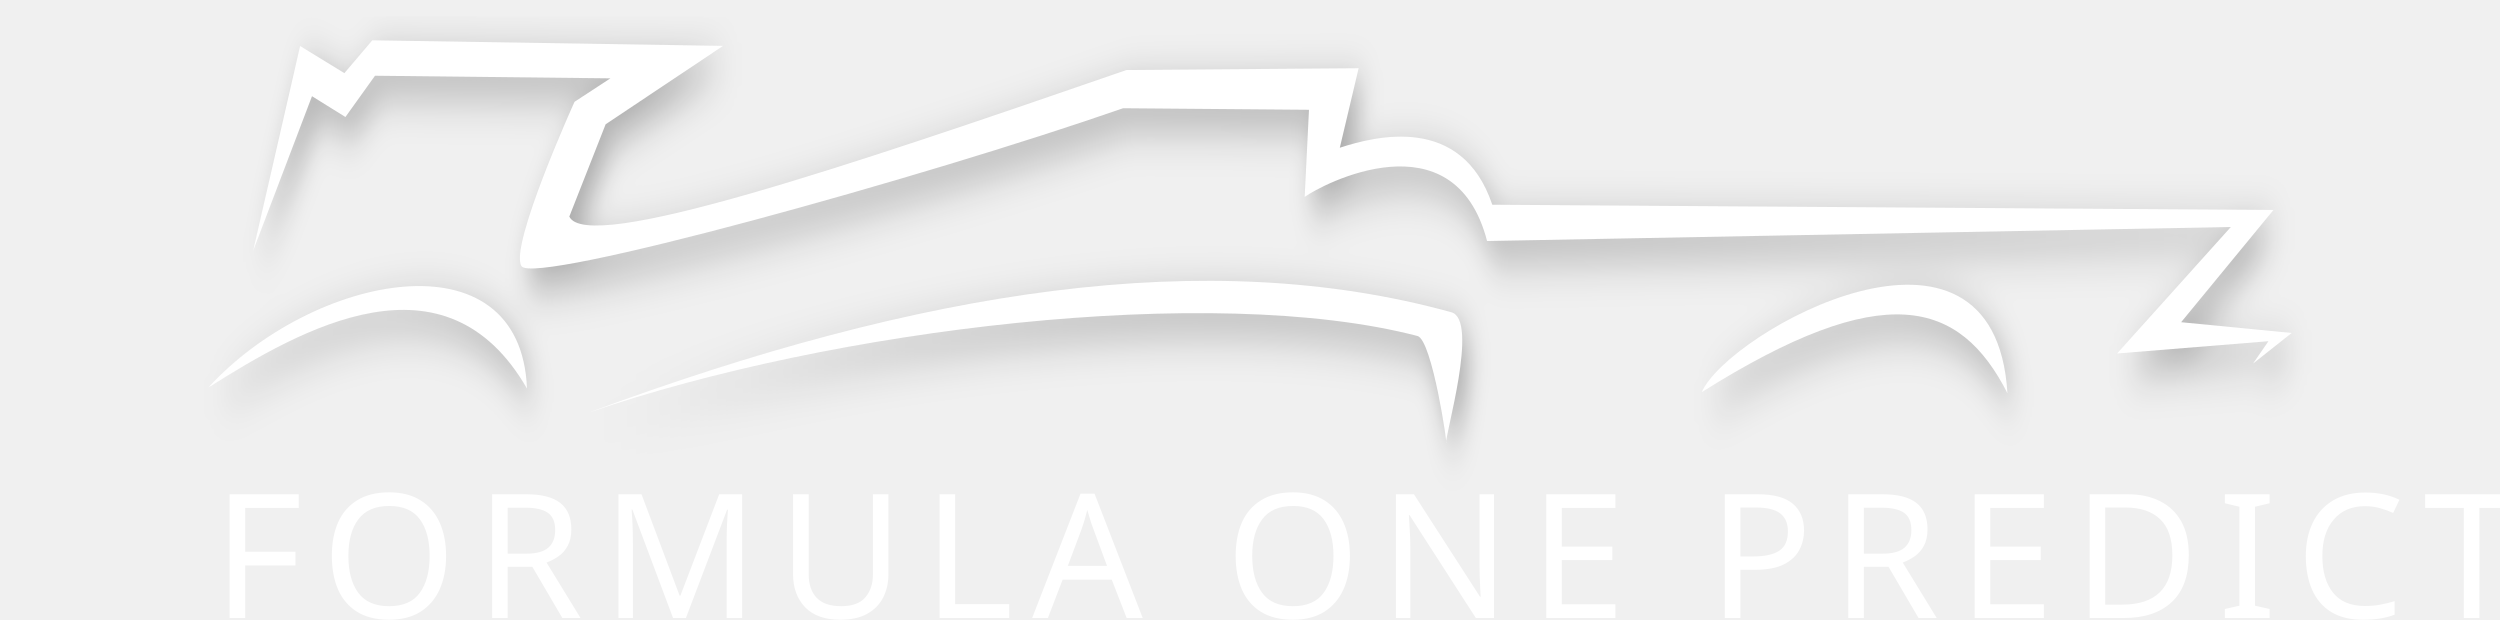
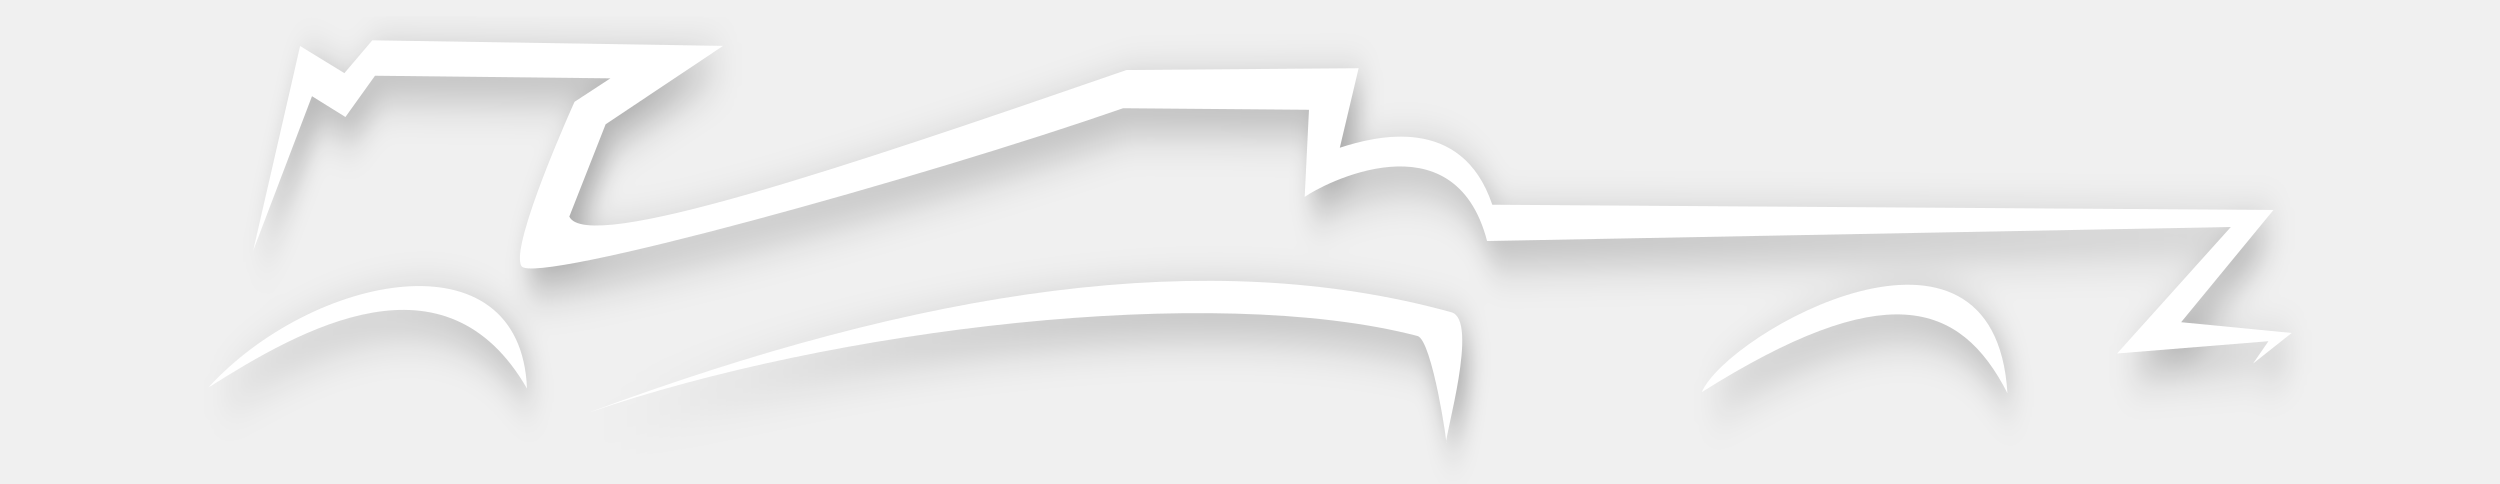
- <svg xmlns="http://www.w3.org/2000/svg" width="403.815" height="100.101" id="svg2" version="1.1">
+ <svg xmlns="http://www.w3.org/2000/svg" width="403.815" height="78.105" id="svg2" version="1.1">
  <defs id="defs4">
    <filter id="filter5362" color-interpolation-filters="sRGB">
      <feFlood flood-opacity="0.2" flood-color="rgb(0,0,0)" result="flood" id="feFlood5364" />
      <feComposite in="flood" in2="SourceGraphic" operator="in" result="composite1" id="feComposite5366" />
      <feGaussianBlur stdDeviation="3" result="blur" id="feGaussianBlur5368" />
      <feOffset dx="4" dy="4" result="offset" id="feOffset5370" />
      <feComposite in="SourceGraphic" in2="offset" operator="over" result="composite2" id="feComposite5372" />
    </filter>
    <filter id="filter5374" color-interpolation-filters="sRGB">
      <feFlood flood-opacity="0.2" flood-color="rgb(0,0,0)" result="flood" id="feFlood5376" />
      <feComposite in="flood" in2="SourceGraphic" operator="in" result="composite1" id="feComposite5378" />
      <feGaussianBlur stdDeviation="3" result="blur" id="feGaussianBlur5380" />
      <feOffset dx="4" dy="4" result="offset" id="feOffset5382" />
      <feComposite in="SourceGraphic" in2="offset" operator="over" result="composite2" id="feComposite5384" />
    </filter>
    <filter id="filter5386" color-interpolation-filters="sRGB">
      <feFlood flood-opacity="0.2" flood-color="rgb(0,0,0)" result="flood" id="feFlood5388" />
      <feComposite in="flood" in2="SourceGraphic" operator="in" result="composite1" id="feComposite5390" />
      <feGaussianBlur stdDeviation="3" result="blur" id="feGaussianBlur5392" />
      <feOffset dx="4" dy="4" result="offset" id="feOffset5394" />
      <feComposite in="SourceGraphic" in2="offset" operator="over" result="composite2" id="feComposite5396" />
    </filter>
    <filter id="filter5398" color-interpolation-filters="sRGB">
      <feFlood flood-opacity="0.2" flood-color="rgb(0,0,0)" result="flood" id="feFlood5400" />
      <feComposite in="flood" in2="SourceGraphic" operator="in" result="composite1" id="feComposite5402" />
      <feGaussianBlur stdDeviation="3" result="blur" id="feGaussianBlur5404" />
      <feOffset dx="4" dy="4" result="offset" id="feOffset5406" />
      <feComposite in="SourceGraphic" in2="offset" operator="over" result="composite2" id="feComposite5408" />
    </filter>
    <filter id="filter6847" color-interpolation-filters="sRGB">
      <feFlood flood-opacity="0.3" flood-color="rgb(0,0,0)" result="flood" id="feFlood6849" />
      <feComposite in="flood" in2="SourceGraphic" operator="in" result="composite1" id="feComposite6851" />
      <feGaussianBlur stdDeviation="3" result="blur" id="feGaussianBlur6853" />
      <feOffset dx="2" dy="2" result="offset" id="feOffset6855" />
      <feComposite in="SourceGraphic" in2="offset" operator="over" result="composite2" id="feComposite6857" />
    </filter>
    <filter color-interpolation-filters="sRGB" id="filter6847-2">
      <feFlood flood-opacity="0.3" flood-color="rgb(0,0,0)" result="flood" id="feFlood6849-4" />
      <feComposite in="flood" in2="SourceGraphic" operator="in" result="composite1" id="feComposite6851-5" />
      <feGaussianBlur stdDeviation="3" result="blur" id="feGaussianBlur6853-5" />
      <feOffset dx="2" dy="2" result="offset" id="feOffset6855-1" />
      <feComposite in="SourceGraphic" in2="offset" operator="over" result="composite2" id="feComposite6857-7" />
    </filter>
    <filter color-interpolation-filters="sRGB" id="filter6847-4">
      <feFlood flood-opacity="0.3" flood-color="rgb(0,0,0)" result="flood" id="feFlood6849-8" />
      <feComposite in="flood" in2="SourceGraphic" operator="in" result="composite1" id="feComposite6851-8" />
      <feGaussianBlur stdDeviation="3" result="blur" id="feGaussianBlur6853-2" />
      <feOffset dx="2" dy="2" result="offset" id="feOffset6855-4" />
      <feComposite in="SourceGraphic" in2="offset" operator="over" result="composite2" id="feComposite6857-5" />
    </filter>
  </defs>
  <g id="layer1" transform="translate(-162.8795,-216.5302)">
    <text xml:space="preserve" style="font-size:40px;font-style:normal;font-variant:normal;font-weight:300;font-stretch:normal;line-height:125%;letter-spacing:0px;word-spacing:0px;fill:#000000;fill-opacity:1;stroke:none;font-family:Conduit ITC;-inkscape-font-specification:Conduit ITC Light" x="98.875" y="683.096" id="text3798">
      <tspan id="tspan3800" x="98.875" y="683.096" />
    </text>
    <flowRoot xml:space="preserve" id="flowRoot3806" style="font-size:40px;font-style:normal;font-variant:normal;font-weight:300;font-stretch:normal;line-height:125%;letter-spacing:0px;word-spacing:0px;fill:#000000;fill-opacity:1;stroke:none;font-family:Conduit ITC;-inkscape-font-specification:Conduit ITC Light">
      <flowRegion id="flowRegion3808">
        <rect id="rect3810" width="492.355" height="156.383" x="179.084" y="478.284" />
      </flowRegion>
      <flowPara id="flowPara3812" />
    </flowRoot>
    <g id="g4383" style="fill:#ffffff;fill-opacity:1;stroke:none;filter:url(#filter6847)" transform="matrix(0.9305507,0.366163,-0.366163,0.9305507,314.0932,-598.6284)">
      <g transform="matrix(0.9187307,-0.03274204,0,0.9187307,40.17543,89.90081)" id="g4377" style="fill:#ffffff;fill-opacity:1;stroke:none">
        <path style="fill:#ffffff;fill-opacity:1;stroke:none" d="m 185.552,819.39 -5.495,-36.704 8.989,1.907 2.452,-7.082 57.749,-19.613 -14.165,19.885 0,17.434 c 5.35,5.21 42.161,-24.489 81.72,-56.932 l 37.864,-13.892 2.039,14.296 c 5.071,-3.996 17.767,-12.757 28.616,0.525 l 128.141,-44.86 -7.885,24.025 18.781,-4.684 -4.352,7.341 1.083,-4.617 -23.971,10.896 10.466,-27.645 -120.781,45.876 c -13.534,-19.083 -30.715,0.332 -32.682,3.363 l -4.903,-14.71 -30.509,10.624 c -28.24,23.271 -84.929,63.897 -88.258,61.426 -3.329,-2.471 -1.907,-30.373 -1.907,-30.373 l 4.358,-5.993 -38.681,13.348 -2.179,8.581 -6.81,-1.498 z" id="path4369" />
        <path style="fill:#ffffff;fill-opacity:1;stroke:none" d="m 393.119,781.452 c -0.681,-0.817 -2.483,-22.362 -7.575,-22.002 -44.144,3.114 -87.954,27.027 -134.643,67.127 34.322,-28.07 93.662,-58.078 130.628,-61.204 2.668,-0.226 12.271,16.897 11.59,16.08 z" id="path4371" />
        <path style="fill:#ffffff;fill-opacity:1;stroke:none" d="m 431.653,758.044 c 0.433,-11.573 34.507,-51.756 50.08,-17.721 -13.798,-12.683 -27.606,-12.004 -50.08,17.721 z" id="path4373" />
        <path style="fill:#ffffff;fill-opacity:1;stroke:none" d="m 187.03,844.722 c 11.561,-15.39 29.757,-37.197 52.199,-18.491 -11.141,-25.72 -42.576,-6.343 -52.199,18.491 z" id="path4375" />
      </g>
    </g>
-     <text xml:space="preserve" style="font-size:28px;font-style:normal;font-variant:normal;font-weight:300;font-stretch:normal;line-height:125%;letter-spacing:3px;word-spacing:0px;fill:#000000;fill-opacity:1;stroke:none;font-family:Conduit ITC;-inkscape-font-specification:Conduit ITC Light" x="197.245" y="316.352" id="text3814">
-       <tspan id="tspan3816" x="197.245" y="316.352" style="font-size:28px;letter-spacing:3px;fill:#ffffff;fill-opacity:1">FORMULA ONE PREDICTION</tspan>
-     </text>
  </g>
</svg>
